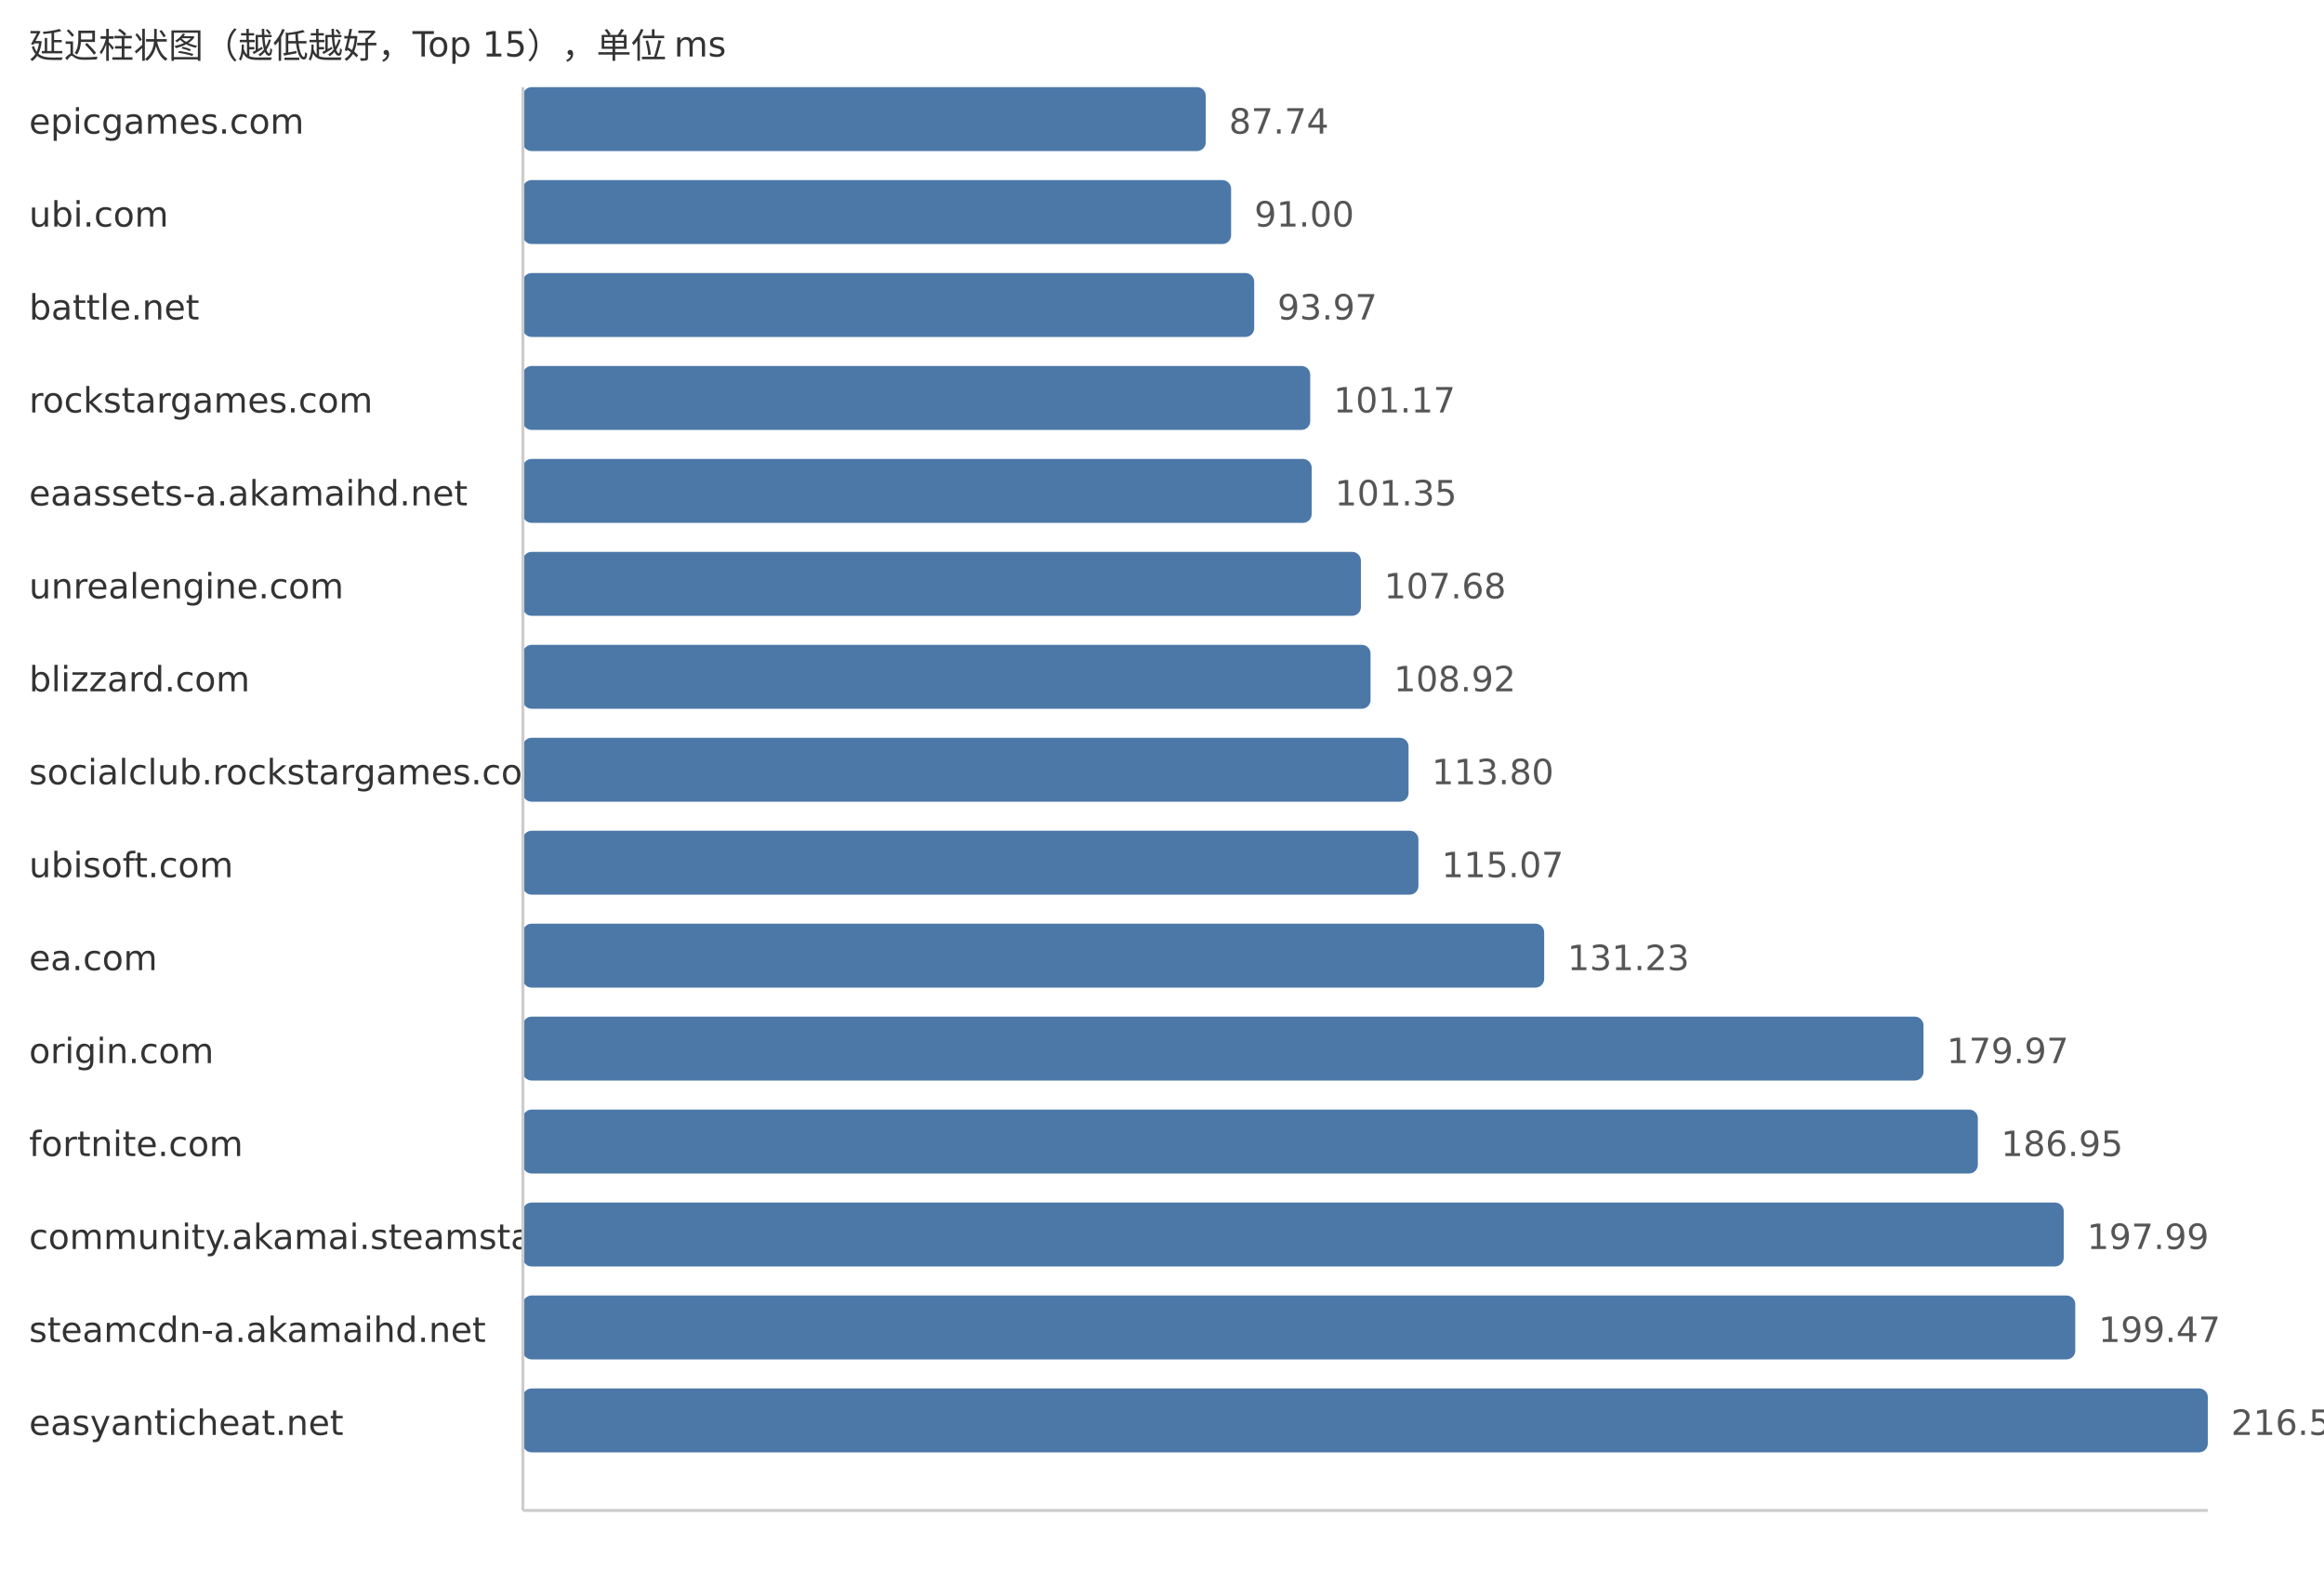
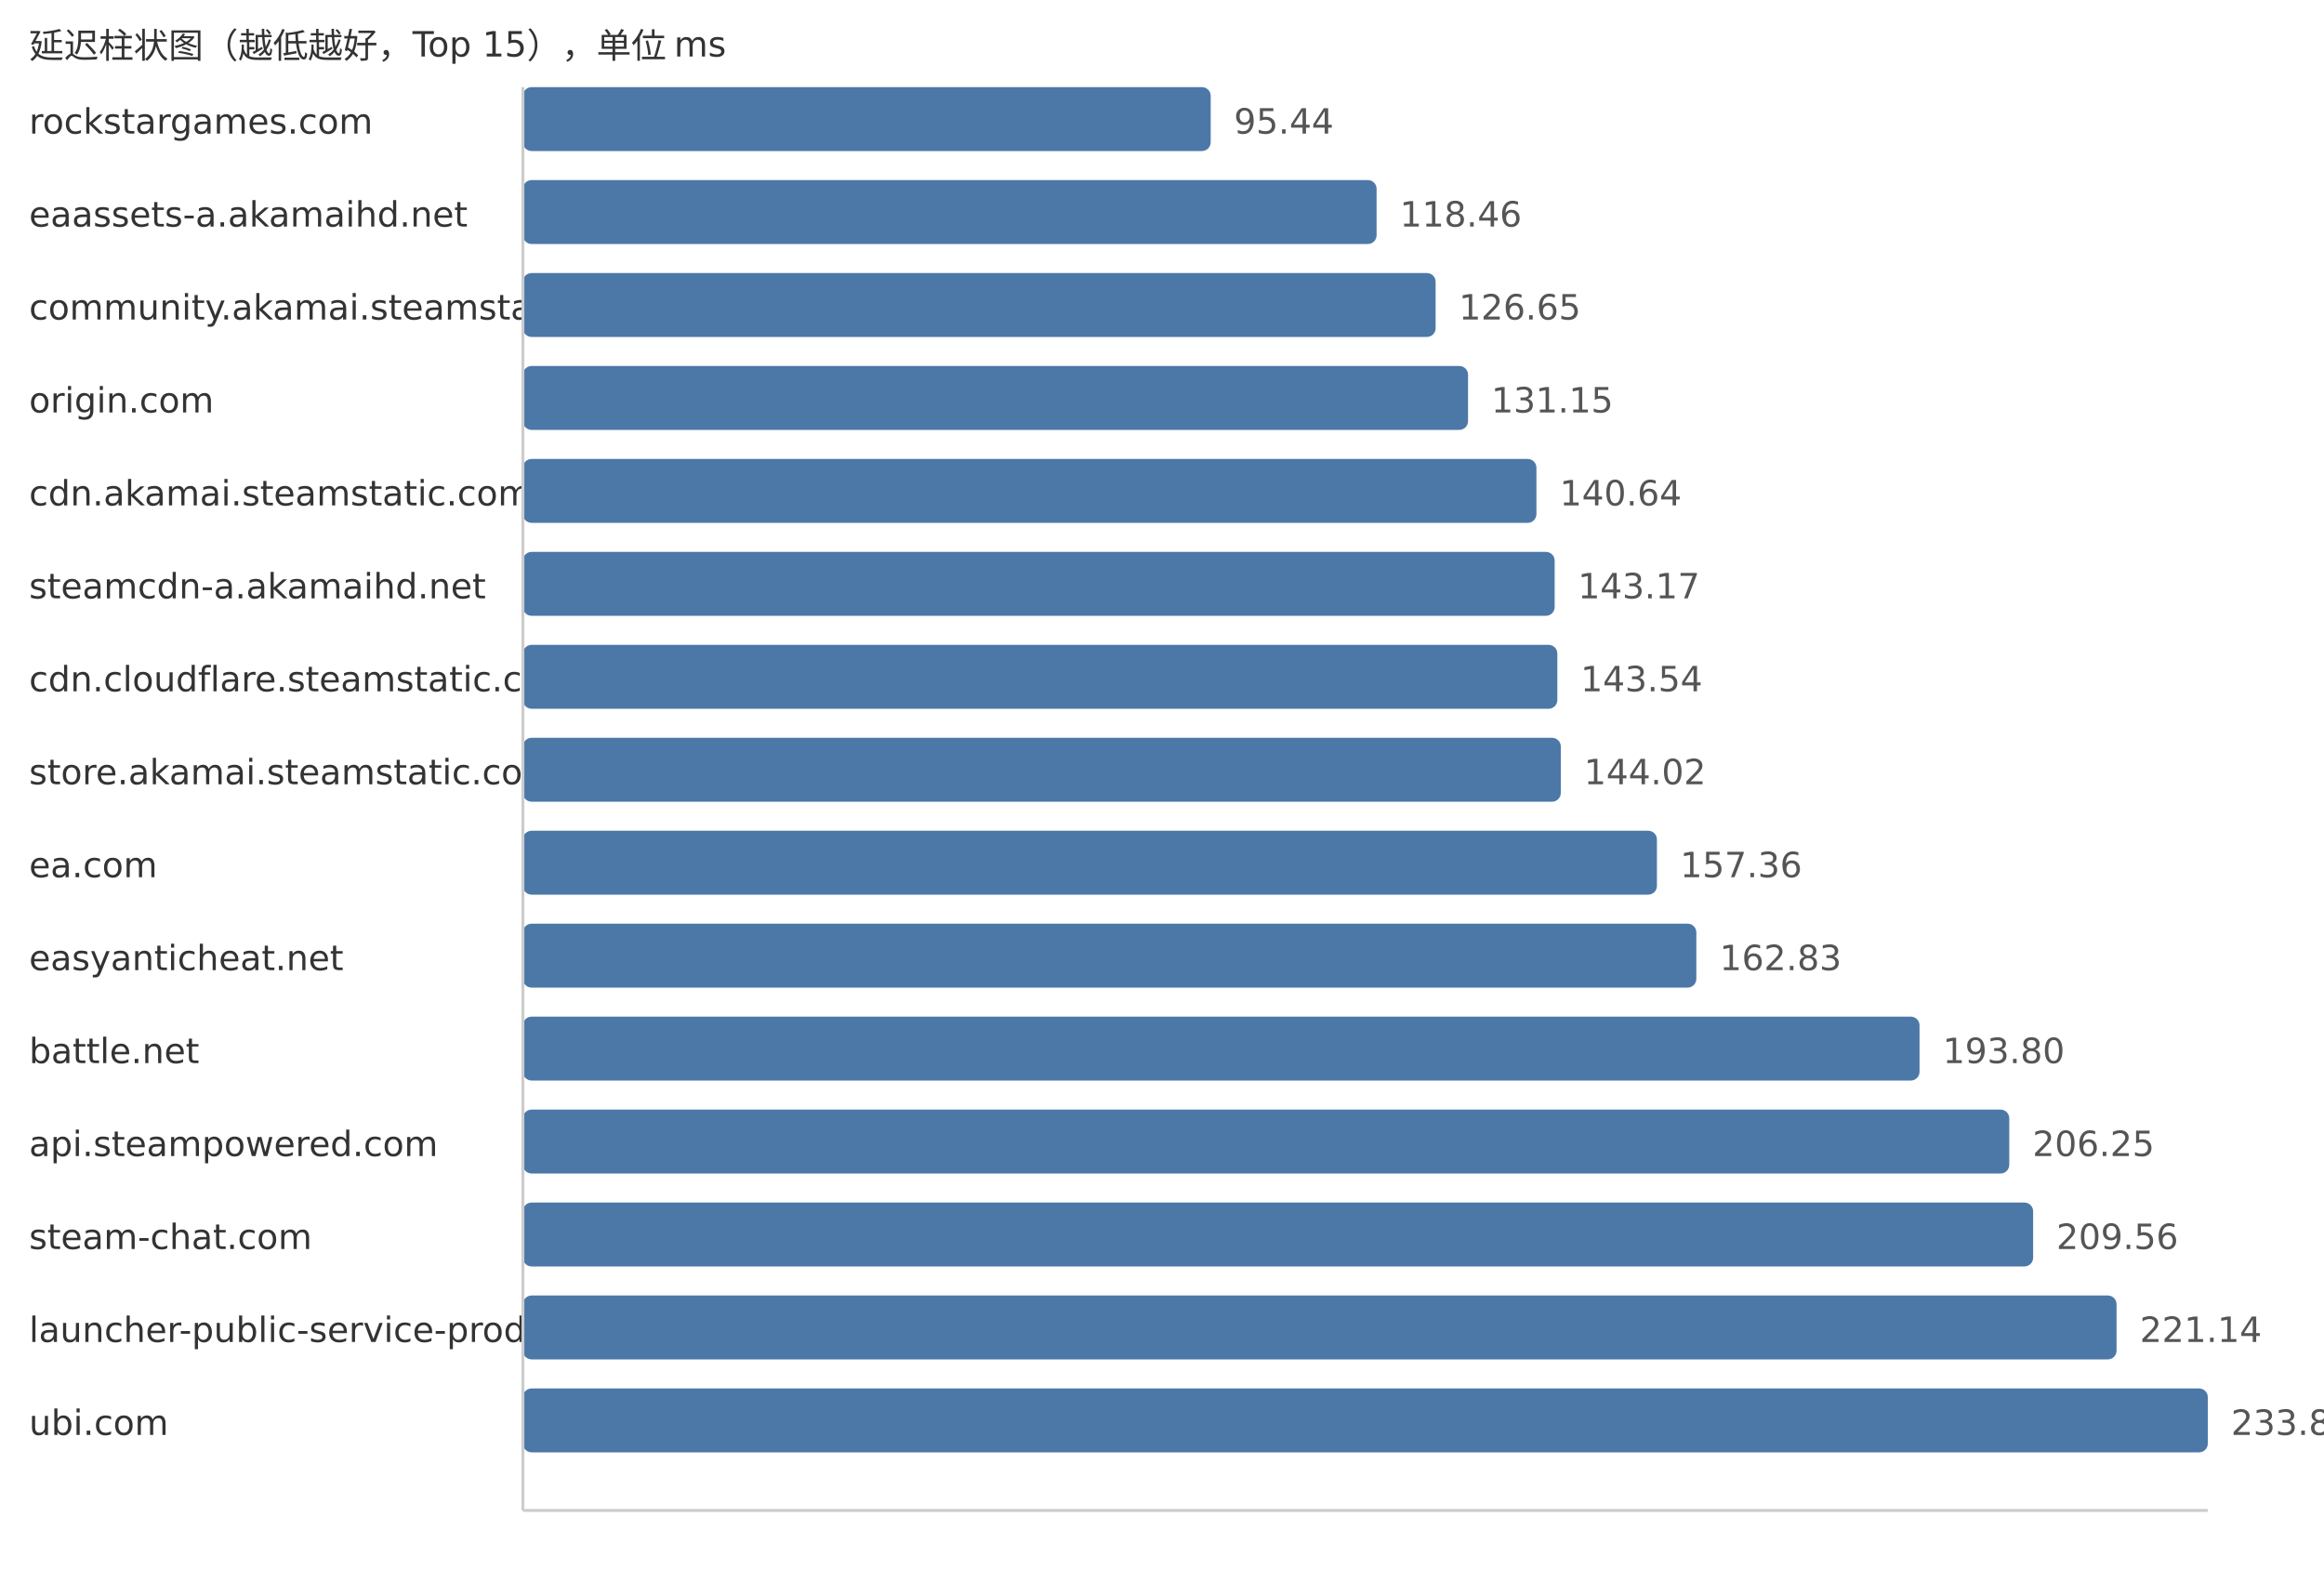
<svg xmlns="http://www.w3.org/2000/svg" width="800" height="540">
  <style> .label{font-family:DejaVu Sans,Verdana,Geneva,sans-serif;font-size:12px;fill:#333} .value{font-family:DejaVu Sans,Verdana,Geneva,sans-serif;font-size:12px;fill:#555} </style>
  <text x="10" y="20" class="label">延迟柱状图（越低越好，Top 15），单位 ms</text>
-   <text x="10" y="46" class="label">epicgames.com</text>
-   <rect x="180" y="30" width="235.05" height="22" fill="#4c78a8" rx="3" />
-   <text x="423.05" y="46" class="value">87.74</text>
-   <text x="10" y="78" class="label">ubi.com</text>
-   <rect x="180" y="62" width="243.79" height="22" fill="#4c78a8" rx="3" />
-   <text x="431.79" y="78" class="value">91.00</text>
-   <text x="10" y="110" class="label">battle.net</text>
-   <rect x="180" y="94" width="251.74" height="22" fill="#4c78a8" rx="3" />
-   <text x="439.74" y="110" class="value">93.97</text>
-   <text x="10" y="142" class="label">rockstargames.com</text>
-   <rect x="180" y="126" width="271.03" height="22" fill="#4c78a8" rx="3" />
-   <text x="459.03" y="142" class="value">101.17</text>
-   <text x="10" y="174" class="label">eaassets-a.akamaihd.net</text>
-   <rect x="180" y="158" width="271.52" height="22" fill="#4c78a8" rx="3" />
-   <text x="459.52" y="174" class="value">101.35</text>
-   <text x="10" y="206" class="label">unrealengine.com</text>
-   <rect x="180" y="190" width="288.47" height="22" fill="#4c78a8" rx="3" />
-   <text x="476.47" y="206" class="value">107.68</text>
-   <text x="10" y="238" class="label">blizzard.com</text>
-   <rect x="180" y="222" width="291.79" height="22" fill="#4c78a8" rx="3" />
-   <text x="479.79" y="238" class="value">108.92</text>
-   <text x="10" y="270" class="label">socialclub.rockstargames.com</text>
-   <rect x="180" y="254" width="304.87" height="22" fill="#4c78a8" rx="3" />
-   <text x="492.87" y="270" class="value">113.80</text>
-   <text x="10" y="302" class="label">ubisoft.com</text>
-   <rect x="180" y="286" width="308.27" height="22" fill="#4c78a8" rx="3" />
-   <text x="496.27" y="302" class="value">115.07</text>
-   <text x="10" y="334" class="label">ea.com</text>
-   <rect x="180" y="318" width="351.56" height="22" fill="#4c78a8" rx="3" />
-   <text x="539.56" y="334" class="value">131.23</text>
-   <text x="10" y="366" class="label">origin.com</text>
-   <rect x="180" y="350" width="482.14" height="22" fill="#4c78a8" rx="3" />
-   <text x="670.14" y="366" class="value">179.97</text>
-   <text x="10" y="398" class="label">fortnite.com</text>
-   <rect x="180" y="382" width="500.84" height="22" fill="#4c78a8" rx="3" />
-   <text x="688.84" y="398" class="value">186.95</text>
-   <text x="10" y="430" class="label">community.akamai.steamstatic.com</text>
-   <rect x="180" y="414" width="530.41" height="22" fill="#4c78a8" rx="3" />
-   <text x="718.41" y="430" class="value">197.99</text>
-   <text x="10" y="462" class="label">steamcdn-a.akamaihd.net</text>
-   <rect x="180" y="446" width="534.38" height="22" fill="#4c78a8" rx="3" />
-   <text x="722.38" y="462" class="value">199.47</text>
-   <text x="10" y="494" class="label">easyanticheat.net</text>
+   <text x="10" y="46" class="label">rockstargames.com</text>
+   <rect x="180" y="30" width="236.76" height="22" fill="#4c78a8" rx="3" />
+   <text x="424.76" y="46" class="value">95.44</text>
+   <text x="10" y="78" class="label">eaassets-a.akamaihd.net</text>
+   <rect x="180" y="62" width="293.87" height="22" fill="#4c78a8" rx="3" />
+   <text x="481.87" y="78" class="value">118.46</text>
+   <text x="10" y="110" class="label">community.akamai.steamstatic.com</text>
+   <rect x="180" y="94" width="314.19" height="22" fill="#4c78a8" rx="3" />
+   <text x="502.19" y="110" class="value">126.65</text>
+   <text x="10" y="142" class="label">origin.com</text>
+   <rect x="180" y="126" width="325.35" height="22" fill="#4c78a8" rx="3" />
+   <text x="513.35" y="142" class="value">131.15</text>
+   <text x="10" y="174" class="label">cdn.akamai.steamstatic.com</text>
+   <rect x="180" y="158" width="348.89" height="22" fill="#4c78a8" rx="3" />
+   <text x="536.89" y="174" class="value">140.64</text>
+   <text x="10" y="206" class="label">steamcdn-a.akamaihd.net</text>
+   <rect x="180" y="190" width="355.17" height="22" fill="#4c78a8" rx="3" />
+   <text x="543.17" y="206" class="value">143.17</text>
+   <text x="10" y="238" class="label">cdn.cloudflare.steamstatic.com</text>
+   <rect x="180" y="222" width="356.09" height="22" fill="#4c78a8" rx="3" />
+   <text x="544.09" y="238" class="value">143.54</text>
+   <text x="10" y="270" class="label">store.akamai.steamstatic.com</text>
+   <rect x="180" y="254" width="357.28" height="22" fill="#4c78a8" rx="3" />
+   <text x="545.28" y="270" class="value">144.02</text>
+   <text x="10" y="302" class="label">ea.com</text>
+   <rect x="180" y="286" width="390.37" height="22" fill="#4c78a8" rx="3" />
+   <text x="578.37" y="302" class="value">157.36</text>
+   <text x="10" y="334" class="label">easyanticheat.net</text>
+   <rect x="180" y="318" width="403.94" height="22" fill="#4c78a8" rx="3" />
+   <text x="591.94" y="334" class="value">162.83</text>
+   <text x="10" y="366" class="label">battle.net</text>
+   <rect x="180" y="350" width="480.77" height="22" fill="#4c78a8" rx="3" />
+   <text x="668.77" y="366" class="value">193.80</text>
+   <text x="10" y="398" class="label">api.steampowered.com</text>
+   <rect x="180" y="382" width="511.66" height="22" fill="#4c78a8" rx="3" />
+   <text x="699.66" y="398" class="value">206.25</text>
+   <text x="10" y="430" class="label">steam-chat.com</text>
+   <rect x="180" y="414" width="519.87" height="22" fill="#4c78a8" rx="3" />
+   <text x="707.87" y="430" class="value">209.56</text>
+   <text x="10" y="462" class="label">launcher-public-service-prod06.ol.epicgames.com</text>
+   <rect x="180" y="446" width="548.59" height="22" fill="#4c78a8" rx="3" />
+   <text x="736.59" y="462" class="value">221.14</text>
+   <text x="10" y="494" class="label">ubi.com</text>
  <rect x="180" y="478" width="580.0" height="22" fill="#4c78a8" rx="3" />
-   <text x="768.0" y="494" class="value">216.50</text>
+   <text x="768.0" y="494" class="value">233.80</text>
  <line x1="180" y1="30" x2="180" y2="520" stroke="#ccc" />
  <line x1="180" y1="520" x2="760" y2="520" stroke="#ccc" />
</svg>
